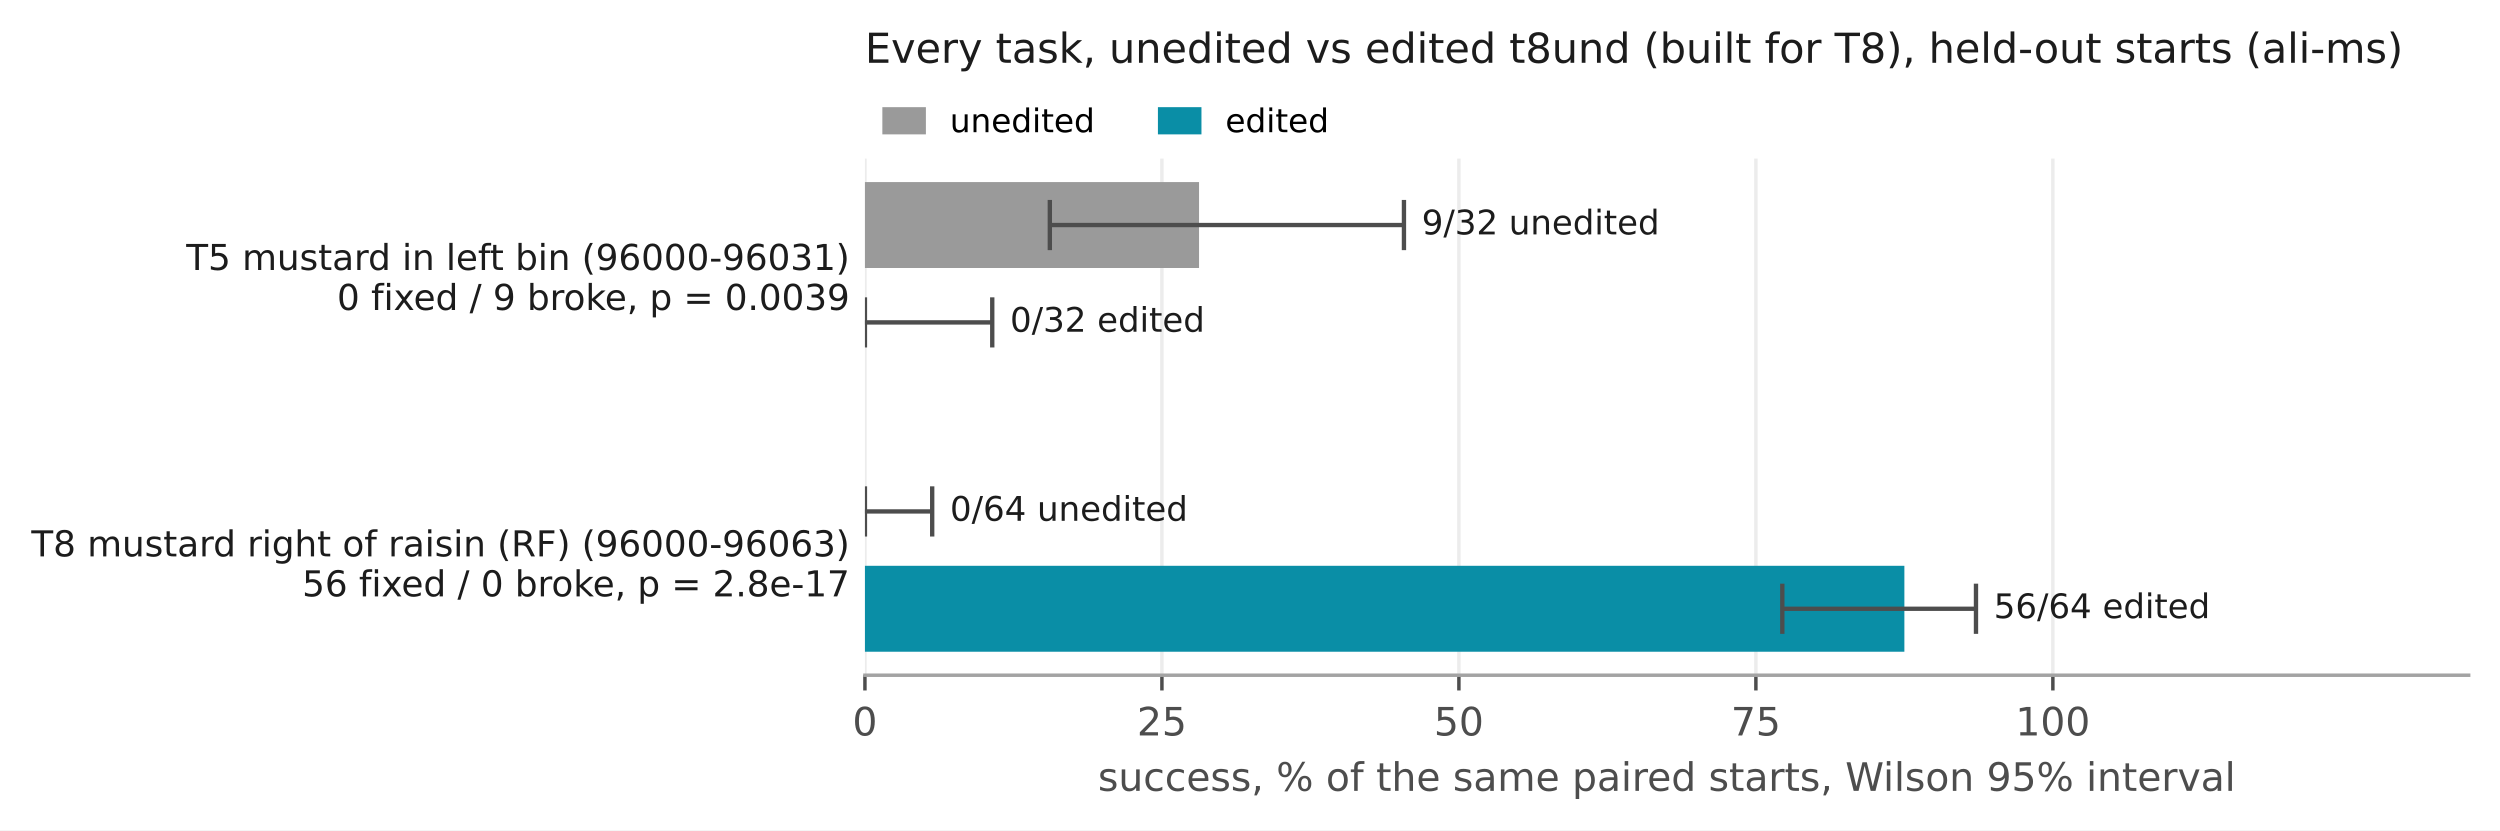
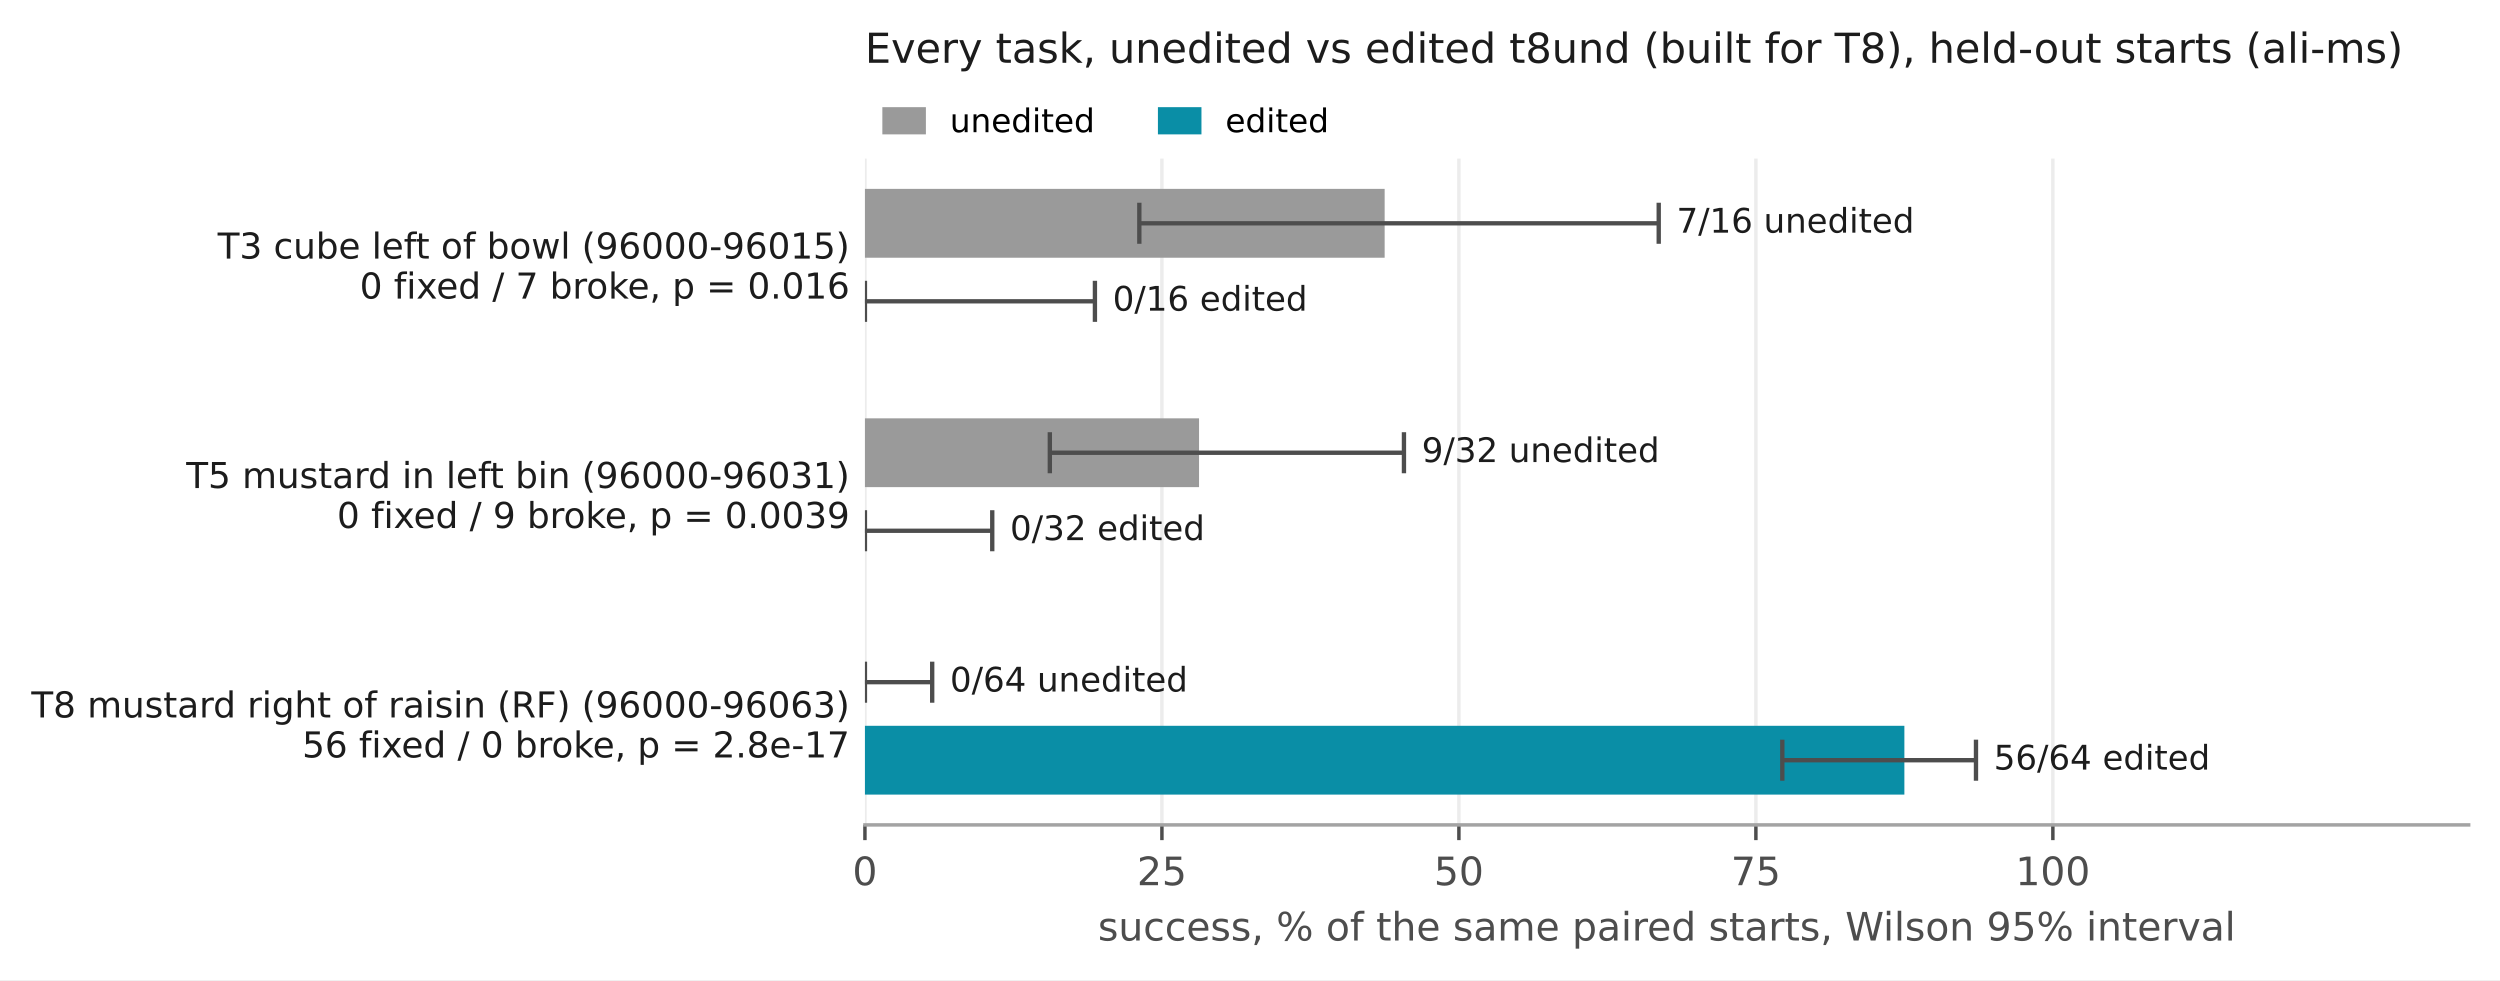
- <svg xmlns="http://www.w3.org/2000/svg" xmlns:xlink="http://www.w3.org/1999/xlink" width="574.104pt" height="190.681pt" viewBox="0 0 574.104 190.681" version="1.1">
+ <svg xmlns="http://www.w3.org/2000/svg" xmlns:xlink="http://www.w3.org/1999/xlink" width="574.104pt" height="225.054pt" viewBox="0 0 574.104 225.054" version="1.1">
  <defs>
    <style type="text/css">*{stroke-linejoin: round; stroke-linecap: butt}</style>
  </defs>
  <g id="figure_1">
    <g id="patch_1">
-       <path d="M 0 190.681  L 574.104 190.681  L 574.104 0  L 0 0  z " style="fill: #ffffff" />
+       <path d="M 0 225.054  L 574.104 225.054  L 574.104 0  L 0 0  z " style="fill: #ffffff" />
    </g>
    <g id="axes_1">
      <g id="patch_2">
-         <path d="M 198.624 155.06  L 566.904 155.06  L 566.904 36.419  L 198.624 36.419  z " style="fill: #ffffff" />
+         <path d="M 198.624 189.433  L 566.904 189.433  L 566.904 36.419  L 198.624 36.419  z " style="fill: #ffffff" />
      </g>
      <g id="matplotlib.axis_1">
        <g id="xtick_1">
          <g id="line2d_1">
-             <path d="M 198.624 155.06  L 198.624 36.419  " clip-path="url(#p4af11c085e)" style="fill: none; stroke: #ececec; stroke-width: 0.8; stroke-linecap: square" />
+             <path d="M 198.624 189.433  L 198.624 36.419  " clip-path="url(#pada66fbd00)" style="fill: none; stroke: #ececec; stroke-width: 0.8; stroke-linecap: square" />
          </g>
          <g id="line2d_2">
            <defs>
-               <path id="mf683177429" d="M 0 0  L 0 3.5  " style="stroke: #4d4d4d; stroke-width: 0.8" />
+               <path id="mb1663c500b" d="M 0 0  L 0 3.5  " style="stroke: #4d4d4d; stroke-width: 0.8" />
            </defs>
            <g>
-               <use xlink:href="#mf683177429" x="198.624" y="155.06" style="fill: #4d4d4d; stroke: #4d4d4d; stroke-width: 0.8" />
+               <use xlink:href="#mb1663c500b" x="198.624" y="189.433" style="fill: #4d4d4d; stroke: #4d4d4d; stroke-width: 0.8" />
            </g>
          </g>
          <g id="text_1">
-             <text style="font-size: 9px; font-family: 'DejaVu Sans'; text-anchor: middle; fill: #4d4d4d" x="198.624" y="168.899" transform="rotate(-0 198.6235 168.8987)">0</text>
+             <text style="font-size: 9px; font-family: 'DejaVu Sans'; text-anchor: middle; fill: #4d4d4d" x="198.624" y="203.272" transform="rotate(-0 198.6235 203.2715)">0</text>
          </g>
        </g>
        <g id="xtick_2">
          <g id="line2d_3">
-             <path d="M 266.824 155.06  L 266.824 36.419  " clip-path="url(#p4af11c085e)" style="fill: none; stroke: #ececec; stroke-width: 0.8; stroke-linecap: square" />
+             <path d="M 266.824 189.433  L 266.824 36.419  " clip-path="url(#pada66fbd00)" style="fill: none; stroke: #ececec; stroke-width: 0.8; stroke-linecap: square" />
          </g>
          <g id="line2d_4">
            <g>
-               <use xlink:href="#mf683177429" x="266.824" y="155.06" style="fill: #4d4d4d; stroke: #4d4d4d; stroke-width: 0.8" />
+               <use xlink:href="#mb1663c500b" x="266.824" y="189.433" style="fill: #4d4d4d; stroke: #4d4d4d; stroke-width: 0.8" />
            </g>
          </g>
          <g id="text_2">
-             <text style="font-size: 9px; font-family: 'DejaVu Sans'; text-anchor: middle; fill: #4d4d4d" x="266.824" y="168.899" transform="rotate(-0 266.8235 168.8987)">25</text>
+             <text style="font-size: 9px; font-family: 'DejaVu Sans'; text-anchor: middle; fill: #4d4d4d" x="266.824" y="203.272" transform="rotate(-0 266.8235 203.2715)">25</text>
          </g>
        </g>
        <g id="xtick_3">
          <g id="line2d_5">
-             <path d="M 335.024 155.06  L 335.024 36.419  " clip-path="url(#p4af11c085e)" style="fill: none; stroke: #ececec; stroke-width: 0.8; stroke-linecap: square" />
+             <path d="M 335.024 189.433  L 335.024 36.419  " clip-path="url(#pada66fbd00)" style="fill: none; stroke: #ececec; stroke-width: 0.8; stroke-linecap: square" />
          </g>
          <g id="line2d_6">
            <g>
-               <use xlink:href="#mf683177429" x="335.024" y="155.06" style="fill: #4d4d4d; stroke: #4d4d4d; stroke-width: 0.8" />
+               <use xlink:href="#mb1663c500b" x="335.024" y="189.433" style="fill: #4d4d4d; stroke: #4d4d4d; stroke-width: 0.8" />
            </g>
          </g>
          <g id="text_3">
-             <text style="font-size: 9px; font-family: 'DejaVu Sans'; text-anchor: middle; fill: #4d4d4d" x="335.024" y="168.899" transform="rotate(-0 335.0235 168.8987)">50</text>
+             <text style="font-size: 9px; font-family: 'DejaVu Sans'; text-anchor: middle; fill: #4d4d4d" x="335.024" y="203.272" transform="rotate(-0 335.0235 203.2715)">50</text>
          </g>
        </g>
        <g id="xtick_4">
          <g id="line2d_7">
-             <path d="M 403.224 155.06  L 403.224 36.419  " clip-path="url(#p4af11c085e)" style="fill: none; stroke: #ececec; stroke-width: 0.8; stroke-linecap: square" />
+             <path d="M 403.224 189.433  L 403.224 36.419  " clip-path="url(#pada66fbd00)" style="fill: none; stroke: #ececec; stroke-width: 0.8; stroke-linecap: square" />
          </g>
          <g id="line2d_8">
            <g>
-               <use xlink:href="#mf683177429" x="403.224" y="155.06" style="fill: #4d4d4d; stroke: #4d4d4d; stroke-width: 0.8" />
+               <use xlink:href="#mb1663c500b" x="403.224" y="189.433" style="fill: #4d4d4d; stroke: #4d4d4d; stroke-width: 0.8" />
            </g>
          </g>
          <g id="text_4">
-             <text style="font-size: 9px; font-family: 'DejaVu Sans'; text-anchor: middle; fill: #4d4d4d" x="403.224" y="168.899" transform="rotate(-0 403.2235 168.8987)">75</text>
+             <text style="font-size: 9px; font-family: 'DejaVu Sans'; text-anchor: middle; fill: #4d4d4d" x="403.224" y="203.272" transform="rotate(-0 403.2235 203.2715)">75</text>
          </g>
        </g>
        <g id="xtick_5">
          <g id="line2d_9">
-             <path d="M 471.423 155.06  L 471.423 36.419  " clip-path="url(#p4af11c085e)" style="fill: none; stroke: #ececec; stroke-width: 0.8; stroke-linecap: square" />
+             <path d="M 471.423 189.433  L 471.423 36.419  " clip-path="url(#pada66fbd00)" style="fill: none; stroke: #ececec; stroke-width: 0.8; stroke-linecap: square" />
          </g>
          <g id="line2d_10">
            <g>
-               <use xlink:href="#mf683177429" x="471.423" y="155.06" style="fill: #4d4d4d; stroke: #4d4d4d; stroke-width: 0.8" />
+               <use xlink:href="#mb1663c500b" x="471.423" y="189.433" style="fill: #4d4d4d; stroke: #4d4d4d; stroke-width: 0.8" />
            </g>
          </g>
          <g id="text_5">
-             <text style="font-size: 9px; font-family: 'DejaVu Sans'; text-anchor: middle; fill: #4d4d4d" x="471.423" y="168.899" transform="rotate(-0 471.4235 168.8987)">100</text>
+             <text style="font-size: 9px; font-family: 'DejaVu Sans'; text-anchor: middle; fill: #4d4d4d" x="471.423" y="203.272" transform="rotate(-0 471.4235 203.2715)">100</text>
          </g>
        </g>
        <g id="text_6">
-           <text style="font-size: 9px; font-family: 'DejaVu Sans'; text-anchor: middle; fill: #4d4d4d" x="382.764" y="181.609" transform="rotate(-0 382.7635 181.609)">success, % of the same paired starts, Wilson 95% interval</text>
+           <text style="font-size: 9px; font-family: 'DejaVu Sans'; text-anchor: middle; fill: #4d4d4d" x="382.764" y="215.982" transform="rotate(-0 382.7635 215.9818)">success, % of the same paired starts, Wilson 95% interval</text>
        </g>
      </g>
      <g id="matplotlib.axis_2">
        <g id="ytick_1">
          <g id="line2d_11" />
          <g id="text_7">
-             <text style="font-size: 8.2px; font-family: 'DejaVu Sans'; fill: #1c1c1c" transform="translate(7.2 127.7696)">T8 mustard right of raisin (RF) (96000-96063)</text>
-             <text style="font-size: 8.2px; font-family: 'DejaVu Sans'; fill: #1c1c1c" transform="translate(69.38547 136.9518)">56 fixed / 0 broke, p = 2.8e-17</text>
+             <text style="font-size: 8.2px; font-family: 'DejaVu Sans'; fill: #1c1c1c" transform="translate(7.2 164.764)">T8 mustard right of raisin (RF) (96000-96063)</text>
+             <text style="font-size: 8.2px; font-family: 'DejaVu Sans'; fill: #1c1c1c" transform="translate(69.38547 173.9462)">56 fixed / 0 broke, p = 2.8e-17</text>
          </g>
        </g>
        <g id="ytick_2">
          <g id="line2d_12" />
          <g id="text_8">
-             <text style="font-size: 8.2px; font-family: 'DejaVu Sans'; fill: #1c1c1c" transform="translate(42.77262 62.00372)">T5 mustard in left bin (96000-96031)</text>
-             <text style="font-size: 8.2px; font-family: 'DejaVu Sans'; fill: #1c1c1c" transform="translate(77.38944 71.18592)">0 fixed / 9 broke, p = 0.0039</text>
+             <text style="font-size: 8.2px; font-family: 'DejaVu Sans'; fill: #1c1c1c" transform="translate(42.77262 112.073)">T5 mustard in left bin (96000-96031)</text>
+             <text style="font-size: 8.2px; font-family: 'DejaVu Sans'; fill: #1c1c1c" transform="translate(77.38944 121.2553)">0 fixed / 9 broke, p = 0.0039</text>
+           </g>
+         </g>
+         <g id="ytick_3">
+           <g id="line2d_13" />
+           <g id="text_9">
+             <text style="font-size: 8.2px; font-family: 'DejaVu Sans'; fill: #1c1c1c" transform="translate(49.98862 59.38213)">T3 cube left of bowl (96000-96015)</text>
+             <text style="font-size: 8.2px; font-family: 'DejaVu Sans'; fill: #1c1c1c" transform="translate(82.60669 68.56434)">0 fixed / 7 broke, p = 0.016</text>
          </g>
        </g>
      </g>
      <g id="patch_3">
-         <path d="M 198.624 61.541  L 275.349 61.541  L 275.349 41.811  L 198.624 41.811  z " clip-path="url(#p4af11c085e)" style="fill: #9a9a9a" />
+         <path d="M 198.624 59.181  L 317.974 59.181  L 317.974 43.374  L 198.624 43.374  z " clip-path="url(#pada66fbd00)" style="fill: #9a9a9a" />
      </g>
      <g id="patch_4">
-         <path d="M 198.624 83.901  L 198.624 83.901  L 198.624 64.172  L 198.624 64.172  z " clip-path="url(#p4af11c085e)" style="fill: #0a8ea6" />
+         <path d="M 198.624 77.096  L 198.624 77.096  L 198.624 61.289  L 198.624 61.289  z " clip-path="url(#pada66fbd00)" style="fill: #0a8ea6" />
      </g>
      <g id="patch_5">
-         <path d="M 198.624 127.307  L 198.624 127.307  L 198.624 107.577  L 198.624 107.577  z " clip-path="url(#p4af11c085e)" style="fill: #9a9a9a" />
+         <path d="M 198.624 111.872  L 275.349 111.872  L 275.349 96.065  L 198.624 96.065  z " clip-path="url(#pada66fbd00)" style="fill: #9a9a9a" />
      </g>
      <g id="patch_6">
-         <path d="M 198.624 149.667  L 437.324 149.667  L 437.324 129.938  L 198.624 129.938  z " clip-path="url(#p4af11c085e)" style="fill: #0a8ea6" />
+         <path d="M 198.624 129.787  L 198.624 129.787  L 198.624 113.98  L 198.624 113.98  z " clip-path="url(#pada66fbd00)" style="fill: #0a8ea6" />
      </g>
      <g id="patch_7">
-         <path d="M 198.624 155.06  L 566.904 155.06  " style="fill: none; stroke: #a3a3a3; stroke-width: 0.8; stroke-linejoin: miter; stroke-linecap: square" />
-       </g>
-       <g id="line2d_13">
-         <path d="M 241.084 51.676  L 322.405 51.676  " clip-path="url(#p4af11c085e)" style="fill: none; stroke: #4d4d4d" />
+         <path d="M 198.624 164.563  L 198.624 164.563  L 198.624 148.756  L 198.624 148.756  z " clip-path="url(#pada66fbd00)" style="fill: #9a9a9a" />
+       </g>
+       <g id="patch_8">
+         <path d="M 198.624 182.478  L 437.324 182.478  L 437.324 166.67  L 198.624 166.67  z " clip-path="url(#pada66fbd00)" style="fill: #0a8ea6" />
+       </g>
+       <g id="patch_9">
+         <path d="M 198.624 189.433  L 566.904 189.433  " style="fill: none; stroke: #a3a3a3; stroke-width: 0.8; stroke-linejoin: miter; stroke-linecap: square" />
      </g>
      <g id="line2d_14">
-         <path d="M 241.084 56.937  L 241.084 46.415  " clip-path="url(#p4af11c085e)" style="fill: none; stroke: #4d4d4d; stroke-linecap: square" />
+         <path d="M 261.637 51.277  L 380.912 51.277  " clip-path="url(#pada66fbd00)" style="fill: none; stroke: #4d4d4d" />
      </g>
      <g id="line2d_15">
-         <path d="M 322.405 56.937  L 322.405 46.415  " clip-path="url(#p4af11c085e)" style="fill: none; stroke: #4d4d4d; stroke-linecap: square" />
-       </g>
-       <g id="text_9">
-         <text style="font-size: 7.8px; font-family: 'DejaVu Sans'; text-anchor: start; fill: #1c1c1c" x="326.497" y="53.829" transform="rotate(-0 326.4972 53.82851)">9/32 unedited</text>
+         <path d="M 261.637 55.493  L 261.637 47.062  " clip-path="url(#pada66fbd00)" style="fill: none; stroke: #4d4d4d; stroke-linecap: square" />
      </g>
      <g id="line2d_16">
-         <path d="M 198.624 74.037  L 227.862 74.037  " clip-path="url(#p4af11c085e)" style="fill: none; stroke: #4d4d4d" />
+         <path d="M 380.912 55.493  L 380.912 47.062  " clip-path="url(#pada66fbd00)" style="fill: none; stroke: #4d4d4d; stroke-linecap: square" />
+       </g>
+       <g id="text_10">
+         <text style="font-size: 7.8px; font-family: 'DejaVu Sans'; text-anchor: start; fill: #1c1c1c" x="385.004" y="53.43" transform="rotate(-0 385.0044 53.42966)">7/16 unedited</text>
      </g>
      <g id="line2d_17">
-         <path d="M 198.624 79.298  L 198.624 68.775  " clip-path="url(#p4af11c085e)" style="fill: none; stroke: #4d4d4d; stroke-linecap: square" />
+         <path d="M 198.624 69.192  L 251.44 69.192  " clip-path="url(#pada66fbd00)" style="fill: none; stroke: #4d4d4d" />
      </g>
      <g id="line2d_18">
-         <path d="M 227.862 79.298  L 227.862 68.775  " clip-path="url(#p4af11c085e)" style="fill: none; stroke: #4d4d4d; stroke-linecap: square" />
-       </g>
-       <g id="text_10">
-         <text style="font-size: 7.8px; font-family: 'DejaVu Sans'; text-anchor: start; fill: #1c1c1c" x="231.954" y="76.189" transform="rotate(-0 231.954 76.1889)">0/32 edited</text>
+         <path d="M 198.624 73.408  L 198.624 64.977  " clip-path="url(#pada66fbd00)" style="fill: none; stroke: #4d4d4d; stroke-linecap: square" />
      </g>
      <g id="line2d_19">
-         <path d="M 198.624 117.442  L 214.071 117.442  " clip-path="url(#p4af11c085e)" style="fill: none; stroke: #4d4d4d" />
+         <path d="M 251.44 73.408  L 251.44 64.977  " clip-path="url(#pada66fbd00)" style="fill: none; stroke: #4d4d4d; stroke-linecap: square" />
+       </g>
+       <g id="text_11">
+         <text style="font-size: 7.8px; font-family: 'DejaVu Sans'; text-anchor: start; fill: #1c1c1c" x="255.532" y="71.345" transform="rotate(-0 255.5317 71.34457)">0/16 edited</text>
      </g>
      <g id="line2d_20">
-         <path d="M 198.624 122.703  L 198.624 112.181  " clip-path="url(#p4af11c085e)" style="fill: none; stroke: #4d4d4d; stroke-linecap: square" />
+         <path d="M 241.084 103.968  L 322.405 103.968  " clip-path="url(#pada66fbd00)" style="fill: none; stroke: #4d4d4d" />
      </g>
      <g id="line2d_21">
-         <path d="M 214.071 122.703  L 214.071 112.181  " clip-path="url(#p4af11c085e)" style="fill: none; stroke: #4d4d4d; stroke-linecap: square" />
-       </g>
-       <g id="text_11">
-         <text style="font-size: 7.8px; font-family: 'DejaVu Sans'; text-anchor: start; fill: #1c1c1c" x="218.163" y="119.594" transform="rotate(-0 218.1625 119.5944)">0/64 unedited</text>
+         <path d="M 241.084 108.184  L 241.084 99.753  " clip-path="url(#pada66fbd00)" style="fill: none; stroke: #4d4d4d; stroke-linecap: square" />
      </g>
      <g id="line2d_22">
-         <path d="M 409.294 139.802  L 453.767 139.802  " clip-path="url(#p4af11c085e)" style="fill: none; stroke: #4d4d4d" />
+         <path d="M 322.405 108.184  L 322.405 99.753  " clip-path="url(#pada66fbd00)" style="fill: none; stroke: #4d4d4d; stroke-linecap: square" />
+       </g>
+       <g id="text_12">
+         <text style="font-size: 7.8px; font-family: 'DejaVu Sans'; text-anchor: start; fill: #1c1c1c" x="326.497" y="106.121" transform="rotate(-0 326.4972 106.1206)">9/32 unedited</text>
      </g>
      <g id="line2d_23">
-         <path d="M 409.294 145.064  L 409.294 134.541  " clip-path="url(#p4af11c085e)" style="fill: none; stroke: #4d4d4d; stroke-linecap: square" />
+         <path d="M 198.624 121.883  L 227.862 121.883  " clip-path="url(#pada66fbd00)" style="fill: none; stroke: #4d4d4d" />
      </g>
      <g id="line2d_24">
-         <path d="M 453.767 145.064  L 453.767 134.541  " clip-path="url(#p4af11c085e)" style="fill: none; stroke: #4d4d4d; stroke-linecap: square" />
-       </g>
-       <g id="text_12">
-         <text style="font-size: 7.8px; font-family: 'DejaVu Sans'; text-anchor: start; fill: #1c1c1c" x="457.859" y="141.955" transform="rotate(-0 457.8592 141.9547)">56/64 edited</text>
+         <path d="M 198.624 126.098  L 198.624 117.668  " clip-path="url(#pada66fbd00)" style="fill: none; stroke: #4d4d4d; stroke-linecap: square" />
+       </g>
+       <g id="line2d_25">
+         <path d="M 227.862 126.098  L 227.862 117.668  " clip-path="url(#pada66fbd00)" style="fill: none; stroke: #4d4d4d; stroke-linecap: square" />
      </g>
      <g id="text_13">
+         <text style="font-size: 7.8px; font-family: 'DejaVu Sans'; text-anchor: start; fill: #1c1c1c" x="231.954" y="124.035" transform="rotate(-0 231.954 124.0355)">0/32 edited</text>
+       </g>
+       <g id="line2d_26">
+         <path d="M 198.624 156.659  L 214.071 156.659  " clip-path="url(#pada66fbd00)" style="fill: none; stroke: #4d4d4d" />
+       </g>
+       <g id="line2d_27">
+         <path d="M 198.624 160.874  L 198.624 152.444  " clip-path="url(#pada66fbd00)" style="fill: none; stroke: #4d4d4d; stroke-linecap: square" />
+       </g>
+       <g id="line2d_28">
+         <path d="M 214.071 160.874  L 214.071 152.444  " clip-path="url(#pada66fbd00)" style="fill: none; stroke: #4d4d4d; stroke-linecap: square" />
+       </g>
+       <g id="text_14">
+         <text style="font-size: 7.8px; font-family: 'DejaVu Sans'; text-anchor: start; fill: #1c1c1c" x="218.163" y="158.811" transform="rotate(-0 218.1625 158.8115)">0/64 unedited</text>
+       </g>
+       <g id="line2d_29">
+         <path d="M 409.294 174.574  L 453.767 174.574  " clip-path="url(#pada66fbd00)" style="fill: none; stroke: #4d4d4d" />
+       </g>
+       <g id="line2d_30">
+         <path d="M 409.294 178.789  L 409.294 170.359  " clip-path="url(#pada66fbd00)" style="fill: none; stroke: #4d4d4d; stroke-linecap: square" />
+       </g>
+       <g id="line2d_31">
+         <path d="M 453.767 178.789  L 453.767 170.359  " clip-path="url(#pada66fbd00)" style="fill: none; stroke: #4d4d4d; stroke-linecap: square" />
+       </g>
+       <g id="text_15">
+         <text style="font-size: 7.8px; font-family: 'DejaVu Sans'; text-anchor: start; fill: #1c1c1c" x="457.859" y="176.726" transform="rotate(-0 457.8592 176.7264)">56/64 edited</text>
+       </g>
+       <g id="text_16">
        <text style="font-size: 9.5px; font-family: 'DejaVu Sans'; text-anchor: start; fill: #1c1c1c" x="198.624" y="14.419" transform="rotate(-0 198.6235 14.41852)">Every task, unedited vs edited t8und (built for T8), held-out starts (ali-ms)</text>
      </g>
      <g id="legend_1">
-         <g id="patch_8">
+         <g id="patch_10">
          <path d="M 203.124 30.359  L 212.124 30.359  L 212.124 25.109  L 203.124 25.109  z " style="fill: #9a9a9a; stroke: #9a9a9a; stroke-linejoin: miter" />
        </g>
-         <g id="text_14">
+         <g id="text_17">
          <text style="font-size: 7.5px; font-family: 'DejaVu Sans'; text-anchor: start" x="218.124" y="30.359" transform="rotate(-0 218.1235 30.35875)">unedited</text>
        </g>
-         <g id="patch_9">
+         <g id="patch_11">
          <path d="M 266.406 30.359  L 275.406 30.359  L 275.406 25.109  L 266.406 25.109  z " style="fill: #0a8ea6; stroke: #0a8ea6; stroke-linejoin: miter" />
        </g>
-         <g id="text_15">
+         <g id="text_18">
          <text style="font-size: 7.5px; font-family: 'DejaVu Sans'; text-anchor: start" x="281.406" y="30.359" transform="rotate(-0 281.4059 30.35875)">edited</text>
        </g>
      </g>
    </g>
  </g>
  <defs>
-     <clipPath id="p4af11c085e">
-       <rect x="198.624" y="36.419" width="368.28" height="118.642" />
+     <clipPath id="pada66fbd00">
+       <rect x="198.624" y="36.419" width="368.28" height="153.014" />
    </clipPath>
  </defs>
</svg>
